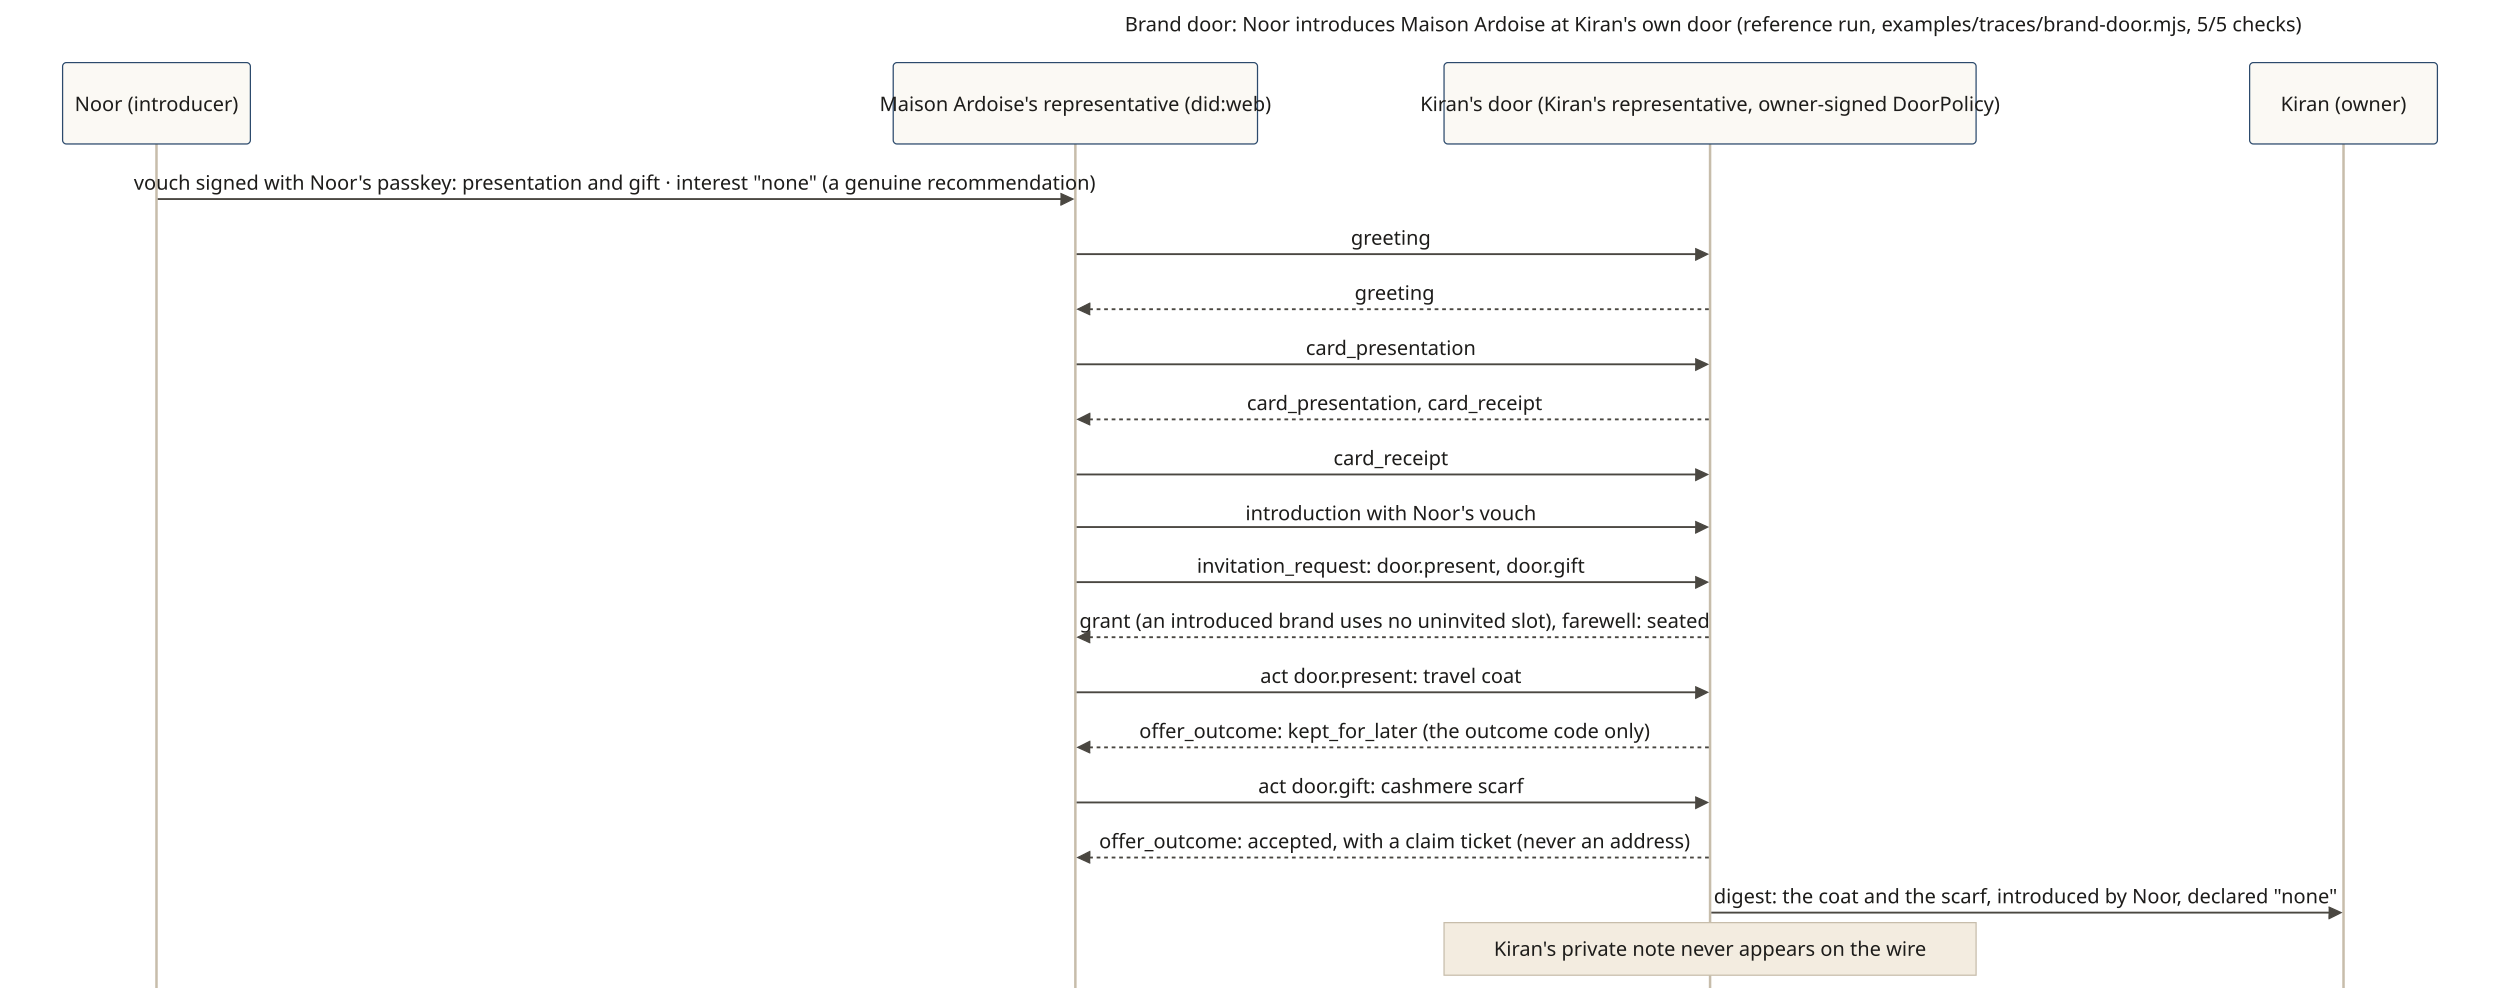
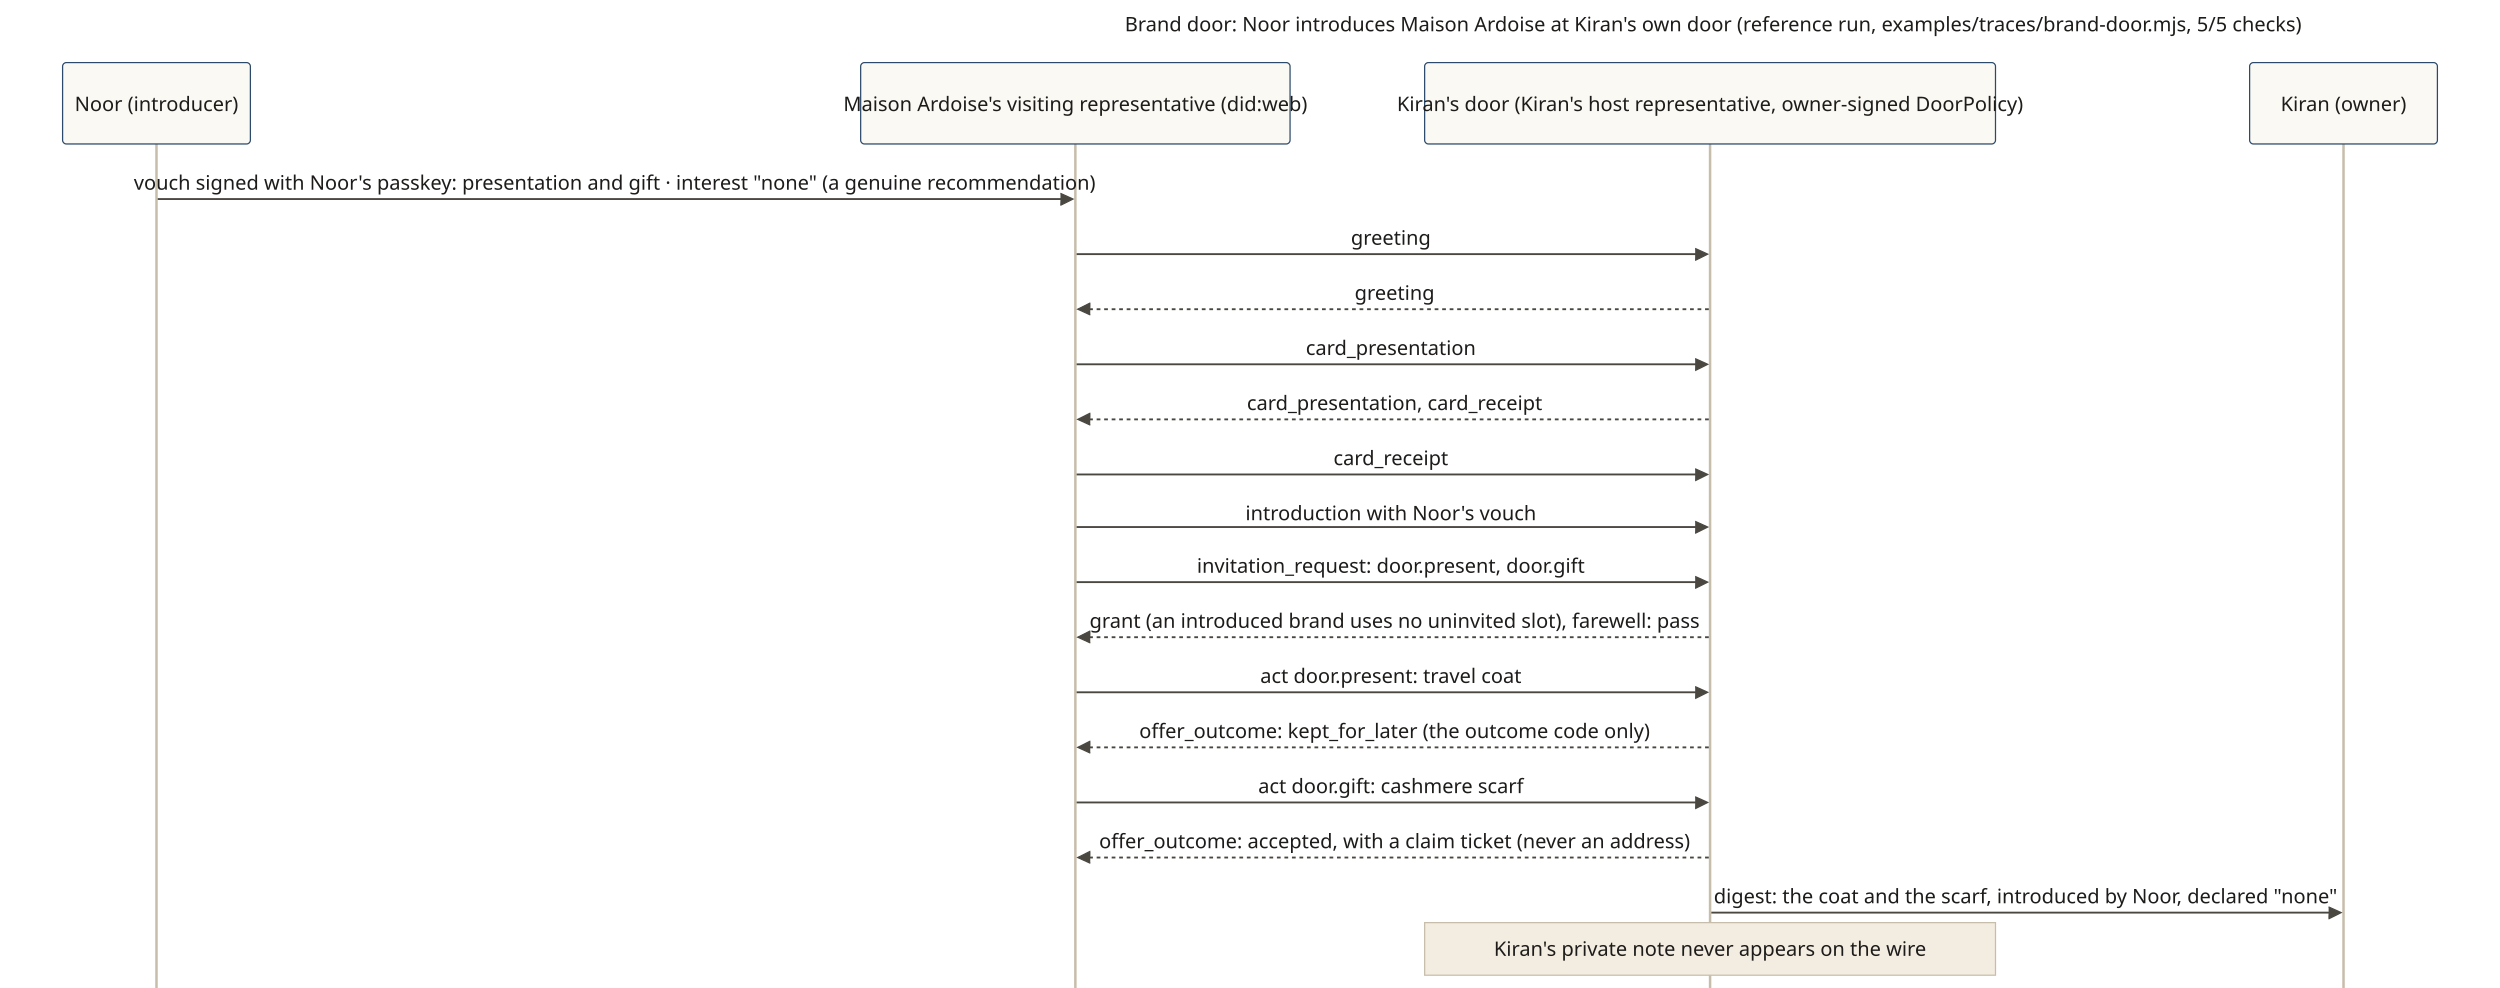
<svg xmlns="http://www.w3.org/2000/svg" id="my-svg" width="100%" style="max-width: 1997px; background-color: rgb(251, 249, 244);" viewBox="-50 -50 1997 789" role="graphics-document document" aria-roledescription="sequence">
  <g>
    <line id="actor3" x1="1822" y1="65" x2="1822" y2="2000" class="actor-line 200" stroke-width="0.5px" stroke="#999" name="K" data-et="life-line" data-id="K" />
    <g id="root-3" data-et="participant" data-type="participant" data-id="K">
      <rect x="1747" y="0" fill="#eaeaea" stroke="#666" width="150" height="65" name="K" rx="3" ry="3" class="actor actor-top" />
      <text x="1822" y="32.5" dominant-baseline="central" alignment-baseline="central" class="actor actor-box" style="text-anchor: middle; font-size: 16px; font-weight: 400;">
        <tspan x="1822" dy="0">Kiran (owner)</tspan>
      </text>
    </g>
  </g>
  <g>
    <line id="actor2" x1="1316" y1="65" x2="1316" y2="2000" class="actor-line 200" stroke-width="0.5px" stroke="#999" name="D" data-et="life-line" data-id="D" />
    <g id="root-2" data-et="participant" data-type="participant" data-id="D">
-       <rect x="1103.5" y="0" fill="#eaeaea" stroke="#666" width="425" height="65" name="D" rx="3" ry="3" class="actor actor-top" />
+       <rect x="1088" y="0" fill="#eaeaea" stroke="#666" width="456" height="65" name="D" rx="3" ry="3" class="actor actor-top" />
      <text x="1316" y="32.5" dominant-baseline="central" alignment-baseline="central" class="actor actor-box" style="text-anchor: middle; font-size: 16px; font-weight: 400;">
-         <tspan x="1316" dy="0">Kiran's door (Kiran's representative, owner-signed DoorPolicy)</tspan>
+         <tspan x="1316" dy="0">Kiran's door (Kiran's host representative, owner-signed DoorPolicy)</tspan>
      </text>
    </g>
  </g>
  <g>
    <line id="actor1" x1="809" y1="65" x2="809" y2="2000" class="actor-line 200" stroke-width="0.5px" stroke="#999" name="B" data-et="life-line" data-id="B" />
    <g id="root-1" data-et="participant" data-type="participant" data-id="B">
-       <rect x="663.5" y="0" fill="#eaeaea" stroke="#666" width="291" height="65" name="B" rx="3" ry="3" class="actor actor-top" />
+       <rect x="637.5" y="0" fill="#eaeaea" stroke="#666" width="343" height="65" name="B" rx="3" ry="3" class="actor actor-top" />
      <text x="809" y="32.5" dominant-baseline="central" alignment-baseline="central" class="actor actor-box" style="text-anchor: middle; font-size: 16px; font-weight: 400;">
-         <tspan x="809" dy="0">Maison Ardoise's representative (did:web)</tspan>
+         <tspan x="809" dy="0">Maison Ardoise's visiting representative (did:web)</tspan>
      </text>
    </g>
  </g>
  <g>
    <line id="actor0" x1="75" y1="65" x2="75" y2="2000" class="actor-line 200" stroke-width="0.5px" stroke="#999" name="N" data-et="life-line" data-id="N" />
    <g id="root-0" data-et="participant" data-type="participant" data-id="N">
      <rect x="0" y="0" fill="#eaeaea" stroke="#666" width="150" height="65" name="N" rx="3" ry="3" class="actor actor-top" />
      <text x="75" y="32.5" dominant-baseline="central" alignment-baseline="central" class="actor actor-box" style="text-anchor: middle; font-size: 16px; font-weight: 400;">
        <tspan x="75" dy="0">Noor (introducer)</tspan>
      </text>
    </g>
  </g>
  <style>#my-svg{font-family:Noto Sans,Helvetica Neue,Arial,sans-serif;font-size:16px;fill:#1d1c1a;}@keyframes edge-animation-frame{from{stroke-dashoffset:0;}}@keyframes dash{to{stroke-dashoffset:0;}}#my-svg .edge-animation-slow{stroke-dasharray:9,5!important;stroke-dashoffset:900;animation:dash 50s linear infinite;stroke-linecap:round;}#my-svg .edge-animation-fast{stroke-dasharray:9,5!important;stroke-dashoffset:900;animation:dash 20s linear infinite;stroke-linecap:round;}#my-svg .error-icon{fill:#f5f1e8;}#my-svg .error-text{fill:#1d1c1a;stroke:#1d1c1a;}#my-svg .edge-thickness-normal{stroke-width:1px;}#my-svg .edge-thickness-thick{stroke-width:3.5px;}#my-svg .edge-pattern-solid{stroke-dasharray:0;}#my-svg .edge-thickness-invisible{stroke-width:0;fill:none;}#my-svg .edge-pattern-dashed{stroke-dasharray:3;}#my-svg .edge-pattern-dotted{stroke-dasharray:2;}#my-svg .marker{fill:#4a4741;stroke:#4a4741;}#my-svg .marker.cross{stroke:#4a4741;}#my-svg svg{font-family:Noto Sans,Helvetica Neue,Arial,sans-serif;font-size:16px;}#my-svg p{margin:0;}#my-svg .actor{stroke:#2c4a6c;fill:#fbf9f4;stroke-width:1;}#my-svg rect.actor.outer-path[data-look="neo"]{filter:drop-shadow( 1px 2px 2px rgba(185,185,185,1));}#my-svg rect.note[data-look="neo"]{stroke:#c7bdab;fill:#f3ece0;filter:drop-shadow( 1px 2px 2px rgba(185,185,185,1));}#my-svg text.actor&gt;tspan{fill:#1d1c1a;stroke:none;}#my-svg .actor-line{stroke:#c7bdab;}#my-svg .innerArc{stroke-width:1.5;stroke-dasharray:none;}#my-svg .messageLine0{stroke-width:1.5;stroke-dasharray:none;stroke:#4a4741;}#my-svg .messageLine1{stroke-width:1.5;stroke-dasharray:2,2;stroke:#4a4741;}#my-svg [id$="-arrowhead"] path{fill:#4a4741;stroke:#4a4741;}#my-svg .sequenceNumber{fill:#fbf9f4;}#my-svg [id$="-sequencenumber"]{fill:#4a4741;}#my-svg [id$="-crosshead"] path{fill:#4a4741;stroke:#4a4741;}#my-svg .messageText{fill:#1d1c1a;stroke:none;}#my-svg .labelBox{stroke:#c7bdab;fill:#ece6d9;filter:none;}#my-svg .labelText,#my-svg .labelText&gt;tspan{fill:#1d1c1a;stroke:none;}#my-svg .loopText,#my-svg .loopText&gt;tspan{fill:#4a4741;stroke:none;}#my-svg .sectionTitle,#my-svg .sectionTitle&gt;tspan{fill:#4a4741;stroke:none;}#my-svg .loopLine{stroke-width:2px;stroke-dasharray:2,2;stroke:#c7bdab;fill:#c7bdab;}#my-svg .note{stroke:#c7bdab;fill:#f3ece0;}#my-svg .noteText,#my-svg .noteText&gt;tspan{fill:#1d1c1a;stroke:none;font-weight:normal;}#my-svg .activation0{fill:#ece6d9;stroke:#2c4a6c;}#my-svg .activation1{fill:#ece6d9;stroke:#2c4a6c;}#my-svg .activation2{fill:#ece6d9;stroke:#2c4a6c;}#my-svg .actorPopupMenu{position:absolute;}#my-svg .actorPopupMenuPanel{position:absolute;fill:#fbf9f4;box-shadow:0px 8px 16px 0px rgba(0,0,0,0.2);filter:drop-shadow(3px 5px 2px rgb(0 0 0 / 0.4));}#my-svg .actor-man circle,#my-svg line{fill:#fbf9f4;stroke-width:2px;}#my-svg g rect.rect{filter:drop-shadow( 1px 2px 2px rgba(185,185,185,1));stroke:#2c4a6c;}#my-svg .node .neo-node{stroke:#2c4a6c;}#my-svg [data-look="neo"].node rect,#my-svg [data-look="neo"].cluster rect,#my-svg [data-look="neo"].node polygon{stroke:url(#my-svg-gradient);filter:drop-shadow( 1px 2px 2px rgba(185,185,185,1));}#my-svg [data-look="neo"].swimlane.cluster rect{filter:none;}#my-svg [data-look="neo"].node path{stroke:url(#my-svg-gradient);stroke-width:1px;}#my-svg [data-look="neo"].node .outer-path{filter:drop-shadow( 1px 2px 2px rgba(185,185,185,1));}#my-svg [data-look="neo"].node .neo-line path{stroke:#2c4a6c;filter:none;}#my-svg [data-look="neo"].node circle{stroke:url(#my-svg-gradient);filter:drop-shadow( 1px 2px 2px rgba(185,185,185,1));}#my-svg [data-look="neo"].node circle .state-start{fill:#000000;}#my-svg [data-look="neo"].icon-shape .icon{fill:url(#my-svg-gradient);filter:drop-shadow( 1px 2px 2px rgba(185,185,185,1));}#my-svg [data-look="neo"].icon-shape .icon-neo path{stroke:url(#my-svg-gradient);filter:drop-shadow( 1px 2px 2px rgba(185,185,185,1));}#my-svg :root{--mermaid-font-family:"trebuchet ms",verdana,arial,sans-serif;}</style>
  <g />
  <defs>
    <symbol id="my-svg-computer" width="24" height="24">
      <path transform="scale(.5)" d="M2 2v13h20v-13h-20zm18 11h-16v-9h16v9zm-10.228 6l.466-1h3.524l.467 1h-4.457zm14.228 3h-24l2-6h2.104l-1.33 4h18.45l-1.297-4h2.073l2 6zm-5-10h-14v-7h14v7z" />
    </symbol>
  </defs>
  <defs>
    <symbol id="my-svg-database" fill-rule="evenodd" clip-rule="evenodd">
      <path transform="scale(.5)" d="M12.258.001l.256.004.255.005.253.008.251.01.249.012.247.015.246.016.242.019.241.02.239.023.236.024.233.027.231.028.229.031.225.032.223.034.22.036.217.038.214.04.211.041.208.043.205.045.201.046.198.048.194.05.191.051.187.053.183.054.18.056.175.057.172.059.168.06.163.061.16.063.155.064.15.066.074.033.073.033.071.034.07.034.069.035.068.035.067.035.066.035.064.036.064.036.062.036.06.036.06.037.058.037.058.037.055.038.055.038.053.038.052.038.051.039.05.039.048.039.047.039.045.04.044.04.043.04.041.04.04.041.039.041.037.041.036.041.034.041.033.042.032.042.03.042.029.042.027.042.026.043.024.043.023.043.021.043.02.043.018.044.017.043.015.044.013.044.012.044.011.045.009.044.007.045.006.045.004.045.002.045.001.045v17l-.001.045-.002.045-.004.045-.006.045-.007.045-.009.044-.011.045-.012.044-.013.044-.015.044-.017.043-.018.044-.02.043-.021.043-.023.043-.024.043-.026.043-.027.042-.029.042-.03.042-.032.042-.033.042-.034.041-.036.041-.037.041-.039.041-.04.041-.041.04-.043.04-.044.04-.045.04-.047.039-.048.039-.05.039-.051.039-.052.038-.053.038-.055.038-.055.038-.058.037-.058.037-.06.037-.06.036-.062.036-.064.036-.064.036-.066.035-.067.035-.068.035-.069.035-.07.034-.071.034-.073.033-.074.033-.15.066-.155.064-.16.063-.163.061-.168.06-.172.059-.175.057-.18.056-.183.054-.187.053-.191.051-.194.05-.198.048-.201.046-.205.045-.208.043-.211.041-.214.04-.217.038-.22.036-.223.034-.225.032-.229.031-.231.028-.233.027-.236.024-.239.023-.241.02-.242.019-.246.016-.247.015-.249.012-.251.01-.253.008-.255.005-.256.004-.258.001-.258-.001-.256-.004-.255-.005-.253-.008-.251-.01-.249-.012-.247-.015-.245-.016-.243-.019-.241-.02-.238-.023-.236-.024-.234-.027-.231-.028-.228-.031-.226-.032-.223-.034-.22-.036-.217-.038-.214-.04-.211-.041-.208-.043-.204-.045-.201-.046-.198-.048-.195-.05-.19-.051-.187-.053-.184-.054-.179-.056-.176-.057-.172-.059-.167-.06-.164-.061-.159-.063-.155-.064-.151-.066-.074-.033-.072-.033-.072-.034-.07-.034-.069-.035-.068-.035-.067-.035-.066-.035-.064-.036-.063-.036-.062-.036-.061-.036-.06-.037-.058-.037-.057-.037-.056-.038-.055-.038-.053-.038-.052-.038-.051-.039-.049-.039-.049-.039-.046-.039-.046-.04-.044-.04-.043-.04-.041-.04-.04-.041-.039-.041-.037-.041-.036-.041-.034-.041-.033-.042-.032-.042-.03-.042-.029-.042-.027-.042-.026-.043-.024-.043-.023-.043-.021-.043-.02-.043-.018-.044-.017-.043-.015-.044-.013-.044-.012-.044-.011-.045-.009-.044-.007-.045-.006-.045-.004-.045-.002-.045-.001-.045v-17l.001-.045.002-.045.004-.045.006-.045.007-.045.009-.044.011-.045.012-.044.013-.044.015-.044.017-.043.018-.044.02-.043.021-.043.023-.043.024-.043.026-.043.027-.042.029-.042.03-.042.032-.042.033-.042.034-.041.036-.041.037-.041.039-.041.04-.041.041-.04.043-.04.044-.04.046-.04.046-.039.049-.039.049-.039.051-.039.052-.038.053-.038.055-.038.056-.038.057-.037.058-.037.06-.037.061-.036.062-.036.063-.036.064-.036.066-.035.067-.035.068-.035.069-.035.07-.034.072-.034.072-.033.074-.033.151-.066.155-.064.159-.063.164-.061.167-.06.172-.059.176-.057.179-.056.184-.054.187-.053.19-.051.195-.05.198-.048.201-.046.204-.045.208-.043.211-.041.214-.04.217-.038.22-.036.223-.034.226-.032.228-.031.231-.028.234-.027.236-.024.238-.023.241-.02.243-.019.245-.016.247-.015.249-.012.251-.01.253-.008.255-.005.256-.004.258-.001.258.001zm-9.258 20.499v.01l.001.021.003.021.004.022.005.021.006.022.007.022.009.023.01.022.011.023.012.023.013.023.015.023.016.024.017.023.018.024.019.024.021.024.022.025.023.024.024.025.052.049.056.05.061.051.066.051.07.051.075.051.079.052.084.052.088.052.092.052.097.052.102.051.105.052.11.052.114.051.119.051.123.051.127.05.131.05.135.05.139.048.144.049.147.047.152.047.155.047.16.045.163.045.167.043.171.043.176.041.178.041.183.039.187.039.19.037.194.035.197.035.202.033.204.031.209.03.212.029.216.027.219.025.222.024.226.021.23.02.233.018.236.016.24.015.243.012.246.01.249.008.253.005.256.004.259.001.26-.001.257-.004.254-.005.25-.008.247-.011.244-.012.241-.014.237-.016.233-.018.231-.021.226-.021.224-.024.22-.026.216-.027.212-.028.21-.031.205-.031.202-.034.198-.034.194-.036.191-.037.187-.039.183-.04.179-.04.175-.042.172-.043.168-.044.163-.045.16-.046.155-.046.152-.047.148-.048.143-.049.139-.049.136-.05.131-.05.126-.05.123-.051.118-.052.114-.051.11-.052.106-.052.101-.052.096-.052.092-.052.088-.053.083-.051.079-.052.074-.052.07-.051.065-.051.06-.051.056-.05.051-.05.023-.024.023-.025.021-.024.02-.024.019-.024.018-.024.017-.024.015-.023.014-.024.013-.023.012-.023.01-.023.01-.022.008-.022.006-.022.006-.022.004-.022.004-.021.001-.021.001-.021v-4.127l-.077.055-.08.053-.083.054-.085.053-.087.052-.09.052-.093.051-.095.05-.097.05-.1.049-.102.049-.105.048-.106.047-.109.047-.111.046-.114.045-.115.045-.118.044-.12.043-.122.042-.124.042-.126.041-.128.04-.13.04-.132.038-.134.038-.135.037-.138.037-.139.035-.142.035-.143.034-.144.033-.147.032-.148.031-.15.03-.151.03-.153.029-.154.027-.156.027-.158.026-.159.025-.161.024-.162.023-.163.022-.165.021-.166.02-.167.019-.169.018-.169.017-.171.016-.173.015-.173.014-.175.013-.175.012-.177.011-.178.01-.179.008-.179.008-.181.006-.182.005-.182.004-.184.003-.184.002h-.37l-.184-.002-.184-.003-.182-.004-.182-.005-.181-.006-.179-.008-.179-.008-.178-.01-.176-.011-.176-.012-.175-.013-.173-.014-.172-.015-.171-.016-.17-.017-.169-.018-.167-.019-.166-.02-.165-.021-.163-.022-.162-.023-.161-.024-.159-.025-.157-.026-.156-.027-.155-.027-.153-.029-.151-.03-.15-.03-.148-.031-.146-.032-.145-.033-.143-.034-.141-.035-.14-.035-.137-.037-.136-.037-.134-.038-.132-.038-.13-.04-.128-.04-.126-.041-.124-.042-.122-.042-.12-.044-.117-.043-.116-.045-.113-.045-.112-.046-.109-.047-.106-.047-.105-.048-.102-.049-.1-.049-.097-.05-.095-.05-.093-.052-.09-.051-.087-.052-.085-.053-.083-.054-.08-.054-.077-.054v4.127zm0-5.654v.011l.001.021.003.021.004.021.005.022.006.022.007.022.009.022.01.022.011.023.012.023.013.023.015.024.016.023.017.024.018.024.019.024.021.024.022.024.023.025.024.024.052.05.056.05.061.05.066.051.07.051.075.052.079.051.084.052.088.052.092.052.097.052.102.052.105.052.11.051.114.051.119.052.123.05.127.051.131.05.135.049.139.049.144.048.147.048.152.047.155.046.16.045.163.045.167.044.171.042.176.042.178.04.183.04.187.038.19.037.194.036.197.034.202.033.204.032.209.03.212.028.216.027.219.025.222.024.226.022.23.02.233.018.236.016.24.014.243.012.246.01.249.008.253.006.256.003.259.001.26-.001.257-.003.254-.006.25-.008.247-.01.244-.012.241-.015.237-.016.233-.018.231-.02.226-.022.224-.024.22-.025.216-.027.212-.029.21-.03.205-.032.202-.033.198-.035.194-.036.191-.037.187-.039.183-.039.179-.041.175-.042.172-.043.168-.044.163-.045.16-.045.155-.047.152-.047.148-.048.143-.048.139-.05.136-.049.131-.05.126-.051.123-.051.118-.051.114-.052.11-.052.106-.052.101-.052.096-.052.092-.052.088-.052.083-.052.079-.052.074-.051.07-.052.065-.051.06-.05.056-.051.051-.049.023-.025.023-.024.021-.025.02-.024.019-.024.018-.024.017-.024.015-.023.014-.023.013-.024.012-.022.01-.023.01-.023.008-.022.006-.022.006-.022.004-.021.004-.022.001-.021.001-.021v-4.139l-.077.054-.08.054-.083.054-.085.052-.087.053-.09.051-.093.051-.095.051-.097.05-.1.049-.102.049-.105.048-.106.047-.109.047-.111.046-.114.045-.115.044-.118.044-.12.044-.122.042-.124.042-.126.041-.128.04-.13.039-.132.039-.134.038-.135.037-.138.036-.139.036-.142.035-.143.033-.144.033-.147.033-.148.031-.15.03-.151.03-.153.028-.154.028-.156.027-.158.026-.159.025-.161.024-.162.023-.163.022-.165.021-.166.02-.167.019-.169.018-.169.017-.171.016-.173.015-.173.014-.175.013-.175.012-.177.011-.178.009-.179.009-.179.007-.181.007-.182.005-.182.004-.184.003-.184.002h-.37l-.184-.002-.184-.003-.182-.004-.182-.005-.181-.007-.179-.007-.179-.009-.178-.009-.176-.011-.176-.012-.175-.013-.173-.014-.172-.015-.171-.016-.17-.017-.169-.018-.167-.019-.166-.02-.165-.021-.163-.022-.162-.023-.161-.024-.159-.025-.157-.026-.156-.027-.155-.028-.153-.028-.151-.03-.15-.03-.148-.031-.146-.033-.145-.033-.143-.033-.141-.035-.14-.036-.137-.036-.136-.037-.134-.038-.132-.039-.13-.039-.128-.04-.126-.041-.124-.042-.122-.043-.12-.043-.117-.044-.116-.044-.113-.046-.112-.046-.109-.046-.106-.047-.105-.048-.102-.049-.1-.049-.097-.05-.095-.051-.093-.051-.09-.051-.087-.053-.085-.052-.083-.054-.08-.054-.077-.054v4.139zm0-5.666v.011l.001.02.003.022.004.021.005.022.006.021.007.022.009.023.01.022.011.023.012.023.013.023.015.023.016.024.017.024.018.023.019.024.021.025.022.024.023.024.024.025.052.05.056.05.061.05.066.051.07.051.075.052.079.051.084.052.088.052.092.052.097.052.102.052.105.051.11.052.114.051.119.051.123.051.127.05.131.05.135.05.139.049.144.048.147.048.152.047.155.046.16.045.163.045.167.043.171.043.176.042.178.04.183.04.187.038.19.037.194.036.197.034.202.033.204.032.209.03.212.028.216.027.219.025.222.024.226.021.23.02.233.018.236.017.24.014.243.012.246.01.249.008.253.006.256.003.259.001.26-.001.257-.003.254-.006.25-.008.247-.01.244-.013.241-.014.237-.016.233-.018.231-.02.226-.022.224-.024.22-.025.216-.027.212-.029.21-.03.205-.032.202-.033.198-.035.194-.036.191-.037.187-.039.183-.039.179-.041.175-.042.172-.043.168-.044.163-.045.16-.045.155-.047.152-.047.148-.048.143-.049.139-.049.136-.049.131-.051.126-.05.123-.051.118-.052.114-.051.11-.052.106-.052.101-.052.096-.052.092-.052.088-.052.083-.052.079-.052.074-.052.07-.051.065-.051.06-.051.056-.05.051-.049.023-.025.023-.025.021-.024.02-.024.019-.024.018-.024.017-.024.015-.023.014-.024.013-.023.012-.023.01-.022.01-.023.008-.022.006-.022.006-.022.004-.022.004-.021.001-.021.001-.021v-4.153l-.077.054-.08.054-.083.053-.085.053-.087.053-.09.051-.093.051-.095.051-.097.05-.1.049-.102.048-.105.048-.106.048-.109.046-.111.046-.114.046-.115.044-.118.044-.12.043-.122.043-.124.042-.126.041-.128.04-.13.039-.132.039-.134.038-.135.037-.138.036-.139.036-.142.034-.143.034-.144.033-.147.032-.148.032-.15.03-.151.03-.153.028-.154.028-.156.027-.158.026-.159.024-.161.024-.162.023-.163.023-.165.021-.166.02-.167.019-.169.018-.169.017-.171.016-.173.015-.173.014-.175.013-.175.012-.177.01-.178.01-.179.009-.179.007-.181.006-.182.006-.182.004-.184.003-.184.001-.185.001-.185-.001-.184-.001-.184-.003-.182-.004-.182-.006-.181-.006-.179-.007-.179-.009-.178-.01-.176-.01-.176-.012-.175-.013-.173-.014-.172-.015-.171-.016-.17-.017-.169-.018-.167-.019-.166-.02-.165-.021-.163-.023-.162-.023-.161-.024-.159-.024-.157-.026-.156-.027-.155-.028-.153-.028-.151-.03-.15-.03-.148-.032-.146-.032-.145-.033-.143-.034-.141-.034-.14-.036-.137-.036-.136-.037-.134-.038-.132-.039-.13-.039-.128-.041-.126-.041-.124-.041-.122-.043-.12-.043-.117-.044-.116-.044-.113-.046-.112-.046-.109-.046-.106-.048-.105-.048-.102-.048-.1-.05-.097-.049-.095-.051-.093-.051-.09-.052-.087-.052-.085-.053-.083-.053-.08-.054-.077-.054v4.153zm8.74-8.179l-.257.004-.254.005-.25.008-.247.011-.244.012-.241.014-.237.016-.233.018-.231.021-.226.022-.224.023-.22.026-.216.027-.212.028-.21.031-.205.032-.202.033-.198.034-.194.036-.191.038-.187.038-.183.04-.179.041-.175.042-.172.043-.168.043-.163.045-.16.046-.155.046-.152.048-.148.048-.143.048-.139.049-.136.05-.131.05-.126.051-.123.051-.118.051-.114.052-.11.052-.106.052-.101.052-.096.052-.092.052-.088.052-.083.052-.079.052-.074.051-.07.052-.065.051-.06.05-.056.05-.051.05-.023.025-.023.024-.021.024-.02.025-.019.024-.018.024-.017.023-.015.024-.014.023-.013.023-.012.023-.01.023-.01.022-.008.022-.006.023-.006.021-.004.022-.004.021-.001.021-.001.021.001.021.001.021.004.021.004.022.006.021.006.023.008.022.01.022.01.023.012.023.013.023.014.023.015.024.017.023.018.024.019.024.02.025.021.024.023.024.023.025.051.05.056.05.06.05.065.051.07.052.074.051.079.052.083.052.088.052.092.052.096.052.101.052.106.052.11.052.114.052.118.051.123.051.126.051.131.05.136.05.139.049.143.048.148.048.152.048.155.046.16.046.163.045.168.043.172.043.175.042.179.041.183.04.187.038.191.038.194.036.198.034.202.033.205.032.21.031.212.028.216.027.22.026.224.023.226.022.231.021.233.018.237.016.241.014.244.012.247.011.25.008.254.005.257.004.26.001.26-.001.257-.004.254-.005.25-.008.247-.011.244-.012.241-.014.237-.016.233-.018.231-.021.226-.022.224-.023.22-.026.216-.027.212-.028.21-.031.205-.032.202-.033.198-.034.194-.036.191-.038.187-.038.183-.04.179-.041.175-.042.172-.043.168-.043.163-.045.16-.046.155-.046.152-.048.148-.048.143-.048.139-.049.136-.05.131-.05.126-.051.123-.051.118-.051.114-.052.11-.052.106-.052.101-.052.096-.052.092-.052.088-.052.083-.052.079-.052.074-.051.07-.052.065-.051.06-.05.056-.05.051-.05.023-.025.023-.024.021-.024.02-.025.019-.024.018-.024.017-.023.015-.024.014-.023.013-.023.012-.023.01-.023.01-.022.008-.022.006-.023.006-.021.004-.022.004-.021.001-.021.001-.021-.001-.021-.001-.021-.004-.021-.004-.022-.006-.021-.006-.023-.008-.022-.01-.022-.01-.023-.012-.023-.013-.023-.014-.023-.015-.024-.017-.023-.018-.024-.019-.024-.02-.025-.021-.024-.023-.024-.023-.025-.051-.05-.056-.05-.06-.05-.065-.051-.07-.052-.074-.051-.079-.052-.083-.052-.088-.052-.092-.052-.096-.052-.101-.052-.106-.052-.11-.052-.114-.052-.118-.051-.123-.051-.126-.051-.131-.05-.136-.05-.139-.049-.143-.048-.148-.048-.152-.048-.155-.046-.16-.046-.163-.045-.168-.043-.172-.043-.175-.042-.179-.041-.183-.04-.187-.038-.191-.038-.194-.036-.198-.034-.202-.033-.205-.032-.21-.031-.212-.028-.216-.027-.22-.026-.224-.023-.226-.022-.231-.021-.233-.018-.237-.016-.241-.014-.244-.012-.247-.011-.25-.008-.254-.005-.257-.004-.26-.001-.26.001z" />
    </symbol>
  </defs>
  <defs>
    <symbol id="my-svg-clock" width="24" height="24">
      <path transform="scale(.5)" d="M12 2c5.514 0 10 4.486 10 10s-4.486 10-10 10-10-4.486-10-10 4.486-10 10-10zm0-2c-6.627 0-12 5.373-12 12s5.373 12 12 12 12-5.373 12-12-5.373-12-12-12zm5.848 12.459c.202.038.202.333.001.372-1.907.361-6.045 1.111-6.547 1.111-.719 0-1.301-.582-1.301-1.301 0-.512.77-5.447 1.125-7.445.034-.192.312-.181.343.014l.985 6.238 5.394 1.011z" />
    </symbol>
  </defs>
  <defs>
    <marker id="my-svg-arrowhead" refX="7.9" refY="5" markerUnits="userSpaceOnUse" markerWidth="12" markerHeight="12" orient="auto-start-reverse">
      <path d="M -1 0 L 10 5 L 0 10 z" />
    </marker>
  </defs>
  <defs>
    <marker id="my-svg-crosshead" markerWidth="15" markerHeight="8" orient="auto" refX="4" refY="4.5">
      <path fill="none" stroke="#000000" stroke-width="1pt" d="M 1,2 L 6,7 M 6,2 L 1,7" style="stroke-dasharray: 0, 0;" />
    </marker>
  </defs>
  <defs>
    <marker id="my-svg-filled-head" refX="15.5" refY="7" markerWidth="20" markerHeight="28" orient="auto">
      <path d="M 18,7 L9,13 L14,7 L9,1 Z" />
    </marker>
  </defs>
  <defs>
    <marker id="my-svg-sequencenumber" refX="15" refY="15" markerWidth="60" markerHeight="40" orient="auto">
      <circle cx="15" cy="15" r="6" />
    </marker>
  </defs>
  <defs>
    <marker id="my-svg-solidTopArrowHead" refX="7.9" refY="7.25" markerUnits="userSpaceOnUse" markerWidth="12" markerHeight="12" orient="auto-start-reverse">
      <path d="M 0 0 L 10 8 L 0 8 z" />
    </marker>
  </defs>
  <defs>
    <marker id="my-svg-solidBottomArrowHead" refX="7.9" refY="0.75" markerUnits="userSpaceOnUse" markerWidth="12" markerHeight="12" orient="auto-start-reverse">
      <path d="M 0 0 L 10 0 L 0 8 z" />
    </marker>
  </defs>
  <defs>
    <marker id="my-svg-stickTopArrowHead" refX="7.5" refY="7" markerUnits="userSpaceOnUse" markerWidth="12" markerHeight="12" orient="auto-start-reverse">
      <path d="M 0 0 L 7 7" stroke="black" stroke-width="1.5" fill="none" />
    </marker>
  </defs>
  <defs>
    <marker id="my-svg-stickBottomArrowHead" refX="7.5" refY="0" markerUnits="userSpaceOnUse" markerWidth="12" markerHeight="12" orient="auto-start-reverse">
      <path d="M 0 7 L 7 0" stroke="black" stroke-width="1.5" fill="none" />
    </marker>
  </defs>
  <g data-et="note" data-id="i14">
-     <rect x="1103.5" y="687" fill="#EDF2AE" stroke="#666" width="425" height="42" class="note" />
+     <rect x="1088" y="687" fill="#EDF2AE" stroke="#666" width="456" height="42" class="note" />
    <text x="1316" y="692" text-anchor="middle" dominant-baseline="middle" alignment-baseline="middle" class="noteText" dy="1em" style="font-size: 16px; font-weight: 400;">
      <tspan x="1316">Kiran's private note never appears on the wire</tspan>
    </text>
  </g>
  <text x="441" y="80" text-anchor="middle" dominant-baseline="middle" alignment-baseline="middle" class="messageText" dy="1em" style="font-size: 16px; font-weight: 400;">vouch signed with Noor's passkey: presentation and gift · interest "none" (a genuine recommendation)</text>
  <line x1="76" y1="109" x2="805" y2="109" class="messageLine0" data-et="message" data-id="i0" data-from="N" data-to="B" stroke-width="2" stroke="none" marker-end="url(#my-svg-arrowhead)" style="fill: none;" />
  <text x="1061" y="124" text-anchor="middle" dominant-baseline="middle" alignment-baseline="middle" class="messageText" dy="1em" style="font-size: 16px; font-weight: 400;">greeting</text>
  <line x1="810" y1="153" x2="1312" y2="153" class="messageLine0" data-et="message" data-id="i1" data-from="B" data-to="D" stroke-width="2" stroke="none" marker-end="url(#my-svg-arrowhead)" style="fill: none;" />
  <text x="1064" y="168" text-anchor="middle" dominant-baseline="middle" alignment-baseline="middle" class="messageText" dy="1em" style="font-size: 16px; font-weight: 400;">greeting</text>
  <line x1="1315" y1="197" x2="813" y2="197" class="messageLine1" data-et="message" data-id="i2" data-from="D" data-to="B" stroke-width="2" stroke="none" marker-end="url(#my-svg-arrowhead)" style="stroke-dasharray: 3, 3; fill: none;" />
  <text x="1061" y="212" text-anchor="middle" dominant-baseline="middle" alignment-baseline="middle" class="messageText" dy="1em" style="font-size: 16px; font-weight: 400;">card_presentation</text>
  <line x1="810" y1="241" x2="1312" y2="241" class="messageLine0" data-et="message" data-id="i3" data-from="B" data-to="D" stroke-width="2" stroke="none" marker-end="url(#my-svg-arrowhead)" style="fill: none;" />
  <text x="1064" y="256" text-anchor="middle" dominant-baseline="middle" alignment-baseline="middle" class="messageText" dy="1em" style="font-size: 16px; font-weight: 400;">card_presentation, card_receipt</text>
  <line x1="1315" y1="285" x2="813" y2="285" class="messageLine1" data-et="message" data-id="i4" data-from="D" data-to="B" stroke-width="2" stroke="none" marker-end="url(#my-svg-arrowhead)" style="stroke-dasharray: 3, 3; fill: none;" />
  <text x="1061" y="300" text-anchor="middle" dominant-baseline="middle" alignment-baseline="middle" class="messageText" dy="1em" style="font-size: 16px; font-weight: 400;">card_receipt</text>
  <line x1="810" y1="329" x2="1312" y2="329" class="messageLine0" data-et="message" data-id="i5" data-from="B" data-to="D" stroke-width="2" stroke="none" marker-end="url(#my-svg-arrowhead)" style="fill: none;" />
  <text x="1061" y="344" text-anchor="middle" dominant-baseline="middle" alignment-baseline="middle" class="messageText" dy="1em" style="font-size: 16px; font-weight: 400;">introduction with Noor's vouch</text>
  <line x1="810" y1="371" x2="1312" y2="371" class="messageLine0" data-et="message" data-id="i6" data-from="B" data-to="D" stroke-width="2" stroke="none" marker-end="url(#my-svg-arrowhead)" style="fill: none;" />
  <text x="1061" y="386" text-anchor="middle" dominant-baseline="middle" alignment-baseline="middle" class="messageText" dy="1em" style="font-size: 16px; font-weight: 400;">invitation_request: door.present, door.gift</text>
  <line x1="810" y1="415" x2="1312" y2="415" class="messageLine0" data-et="message" data-id="i7" data-from="B" data-to="D" stroke-width="2" stroke="none" marker-end="url(#my-svg-arrowhead)" style="fill: none;" />
-   <text x="1064" y="430" text-anchor="middle" dominant-baseline="middle" alignment-baseline="middle" class="messageText" dy="1em" style="font-size: 16px; font-weight: 400;">grant (an introduced brand uses no uninvited slot), farewell: seated</text>
+   <text x="1064" y="430" text-anchor="middle" dominant-baseline="middle" alignment-baseline="middle" class="messageText" dy="1em" style="font-size: 16px; font-weight: 400;">grant (an introduced brand uses no uninvited slot), farewell: pass</text>
  <line x1="1315" y1="459" x2="813" y2="459" class="messageLine1" data-et="message" data-id="i8" data-from="D" data-to="B" stroke-width="2" stroke="none" marker-end="url(#my-svg-arrowhead)" style="stroke-dasharray: 3, 3; fill: none;" />
  <text x="1061" y="474" text-anchor="middle" dominant-baseline="middle" alignment-baseline="middle" class="messageText" dy="1em" style="font-size: 16px; font-weight: 400;">act door.present: travel coat</text>
  <line x1="810" y1="503" x2="1312" y2="503" class="messageLine0" data-et="message" data-id="i9" data-from="B" data-to="D" stroke-width="2" stroke="none" marker-end="url(#my-svg-arrowhead)" style="fill: none;" />
  <text x="1064" y="518" text-anchor="middle" dominant-baseline="middle" alignment-baseline="middle" class="messageText" dy="1em" style="font-size: 16px; font-weight: 400;">offer_outcome: kept_for_later (the outcome code only)</text>
  <line x1="1315" y1="547" x2="813" y2="547" class="messageLine1" data-et="message" data-id="i10" data-from="D" data-to="B" stroke-width="2" stroke="none" marker-end="url(#my-svg-arrowhead)" style="stroke-dasharray: 3, 3; fill: none;" />
  <text x="1061" y="562" text-anchor="middle" dominant-baseline="middle" alignment-baseline="middle" class="messageText" dy="1em" style="font-size: 16px; font-weight: 400;">act door.gift: cashmere scarf</text>
  <line x1="810" y1="591" x2="1312" y2="591" class="messageLine0" data-et="message" data-id="i11" data-from="B" data-to="D" stroke-width="2" stroke="none" marker-end="url(#my-svg-arrowhead)" style="fill: none;" />
  <text x="1064" y="606" text-anchor="middle" dominant-baseline="middle" alignment-baseline="middle" class="messageText" dy="1em" style="font-size: 16px; font-weight: 400;">offer_outcome: accepted, with a claim ticket (never an address)</text>
  <line x1="1315" y1="635" x2="813" y2="635" class="messageLine1" data-et="message" data-id="i12" data-from="D" data-to="B" stroke-width="2" stroke="none" marker-end="url(#my-svg-arrowhead)" style="stroke-dasharray: 3, 3; fill: none;" />
  <text x="1568" y="650" text-anchor="middle" dominant-baseline="middle" alignment-baseline="middle" class="messageText" dy="1em" style="font-size: 16px; font-weight: 400;">digest: the coat and the scarf, introduced by Noor, declared "none"</text>
  <line x1="1317" y1="679" x2="1818" y2="679" class="messageLine0" data-et="message" data-id="i13" data-from="D" data-to="K" stroke-width="2" stroke="none" marker-end="url(#my-svg-arrowhead)" style="fill: none;" />
  <text x="848.5" y="-25">Brand door: Noor introduces Maison Ardoise at Kiran's own door (reference run, examples/traces/brand-door.mjs, 5/5 checks)</text>
</svg>
